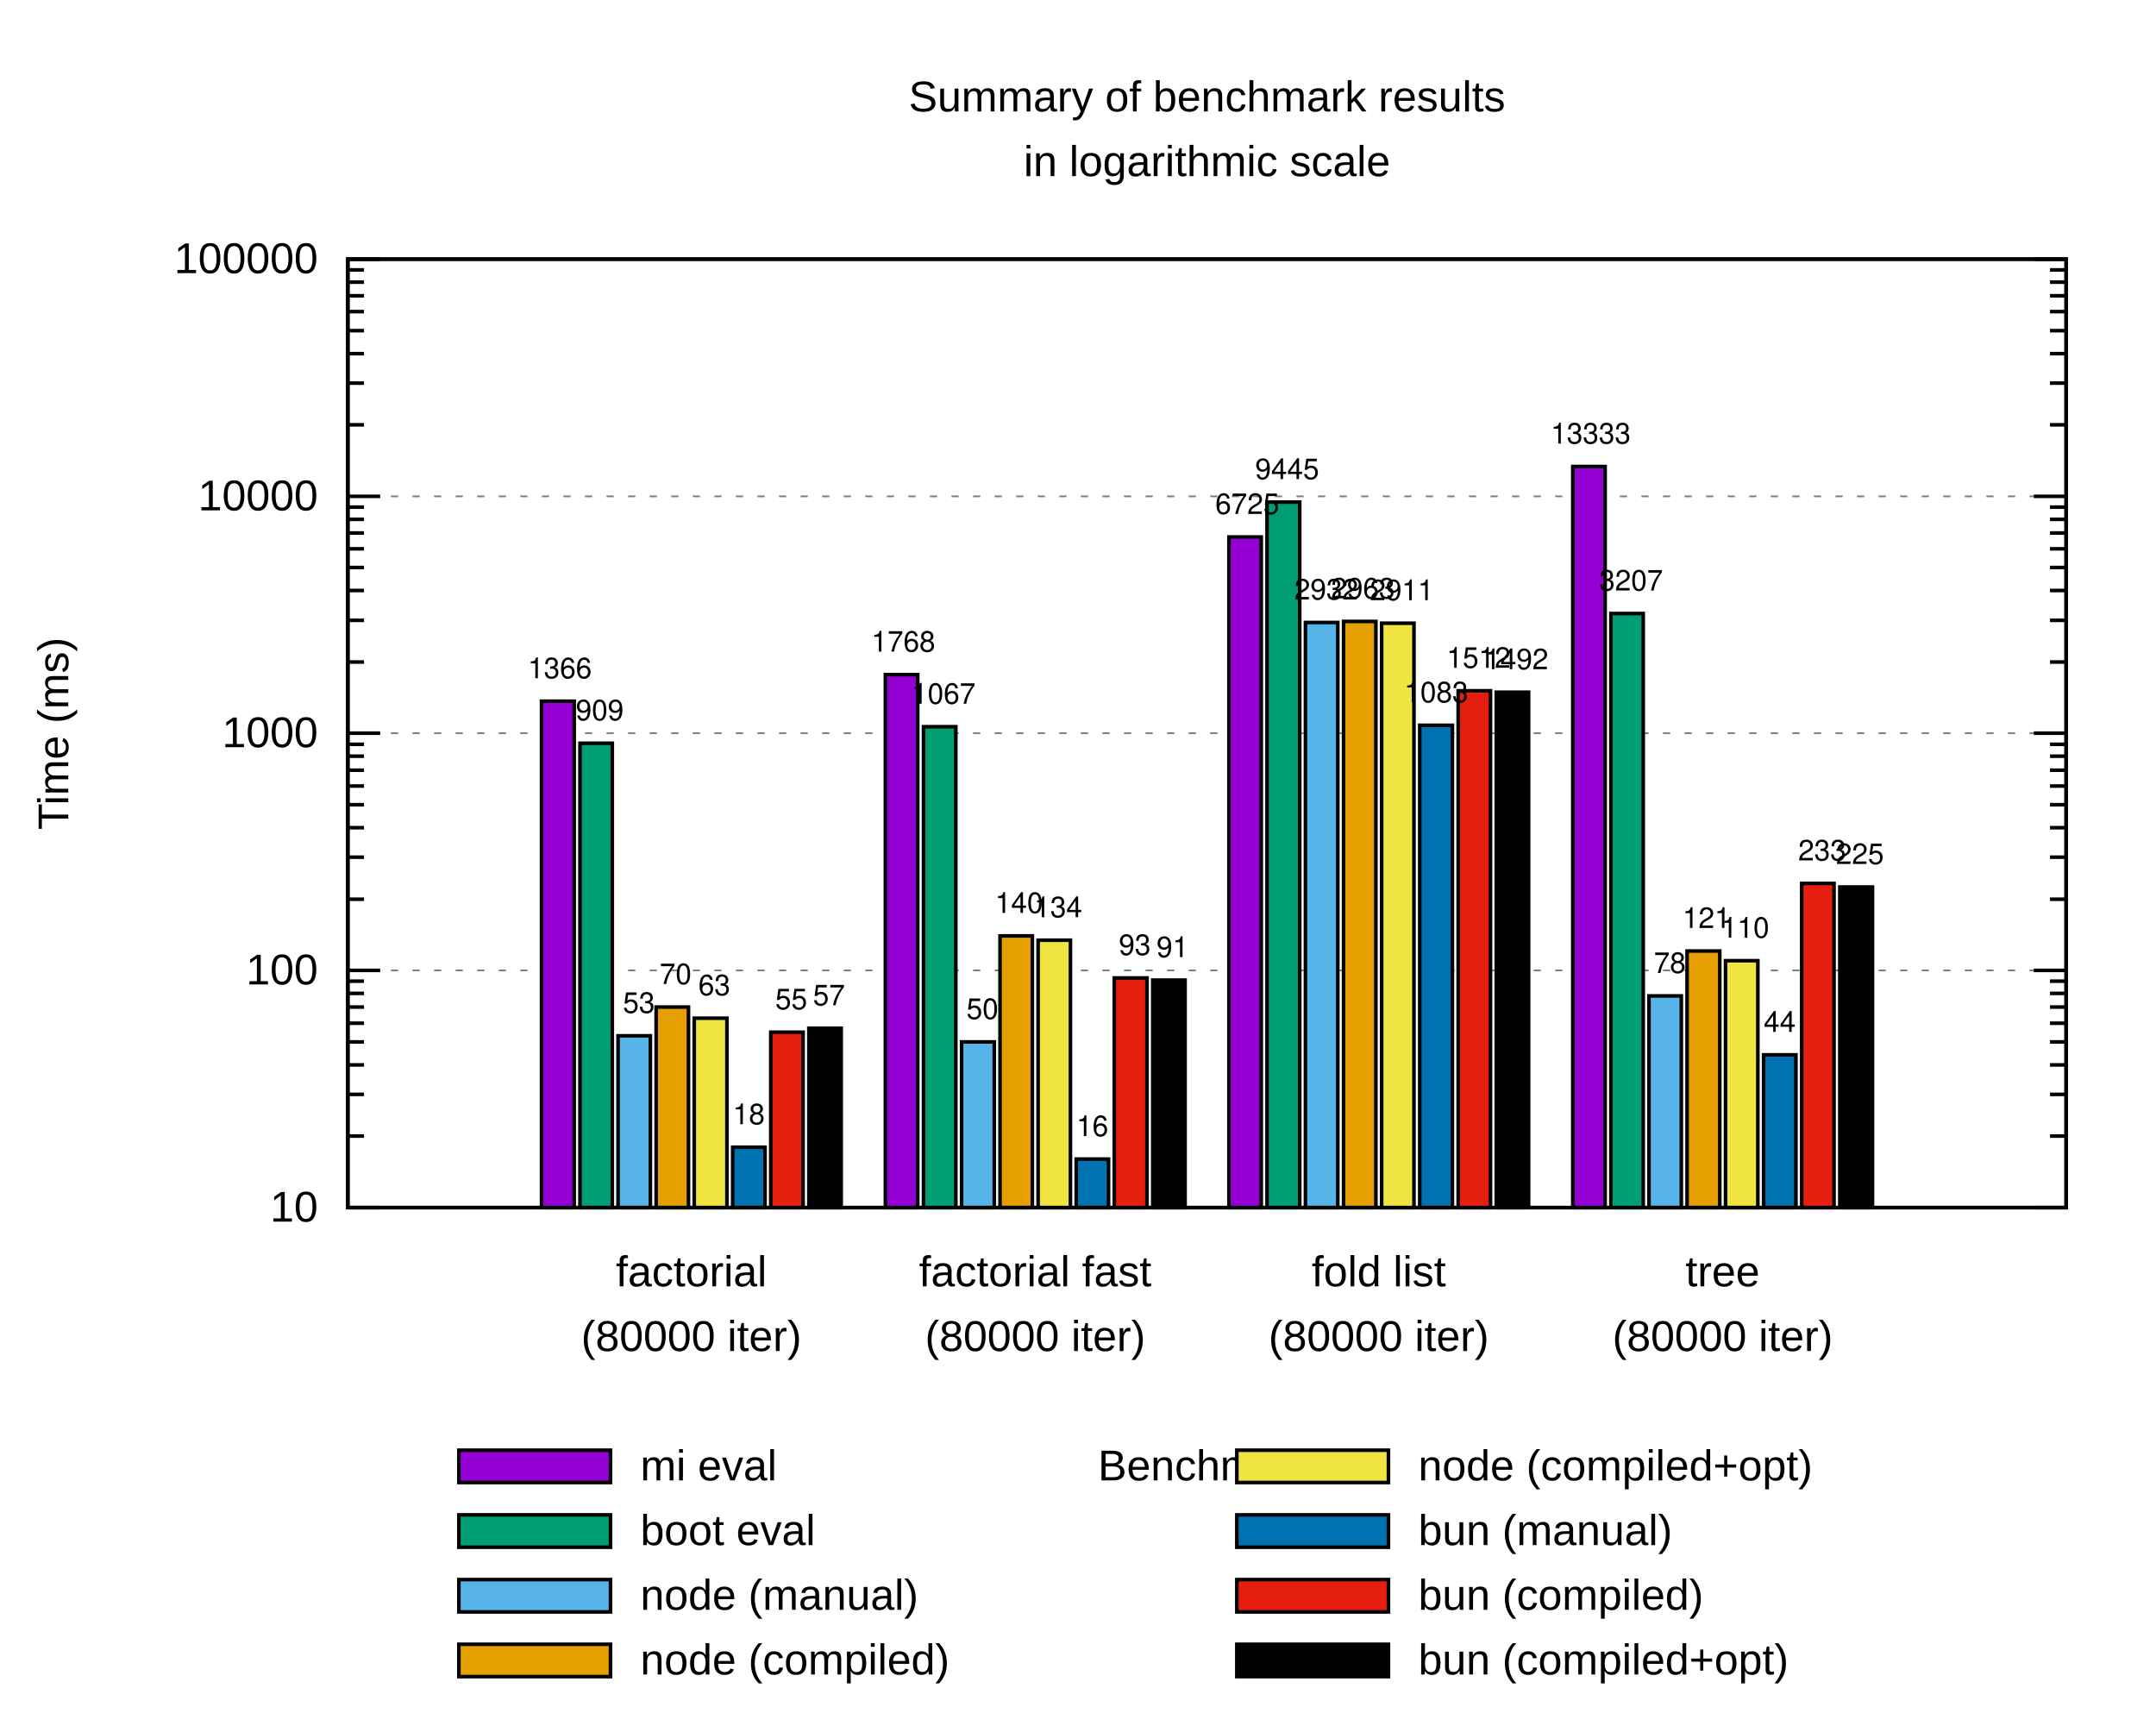
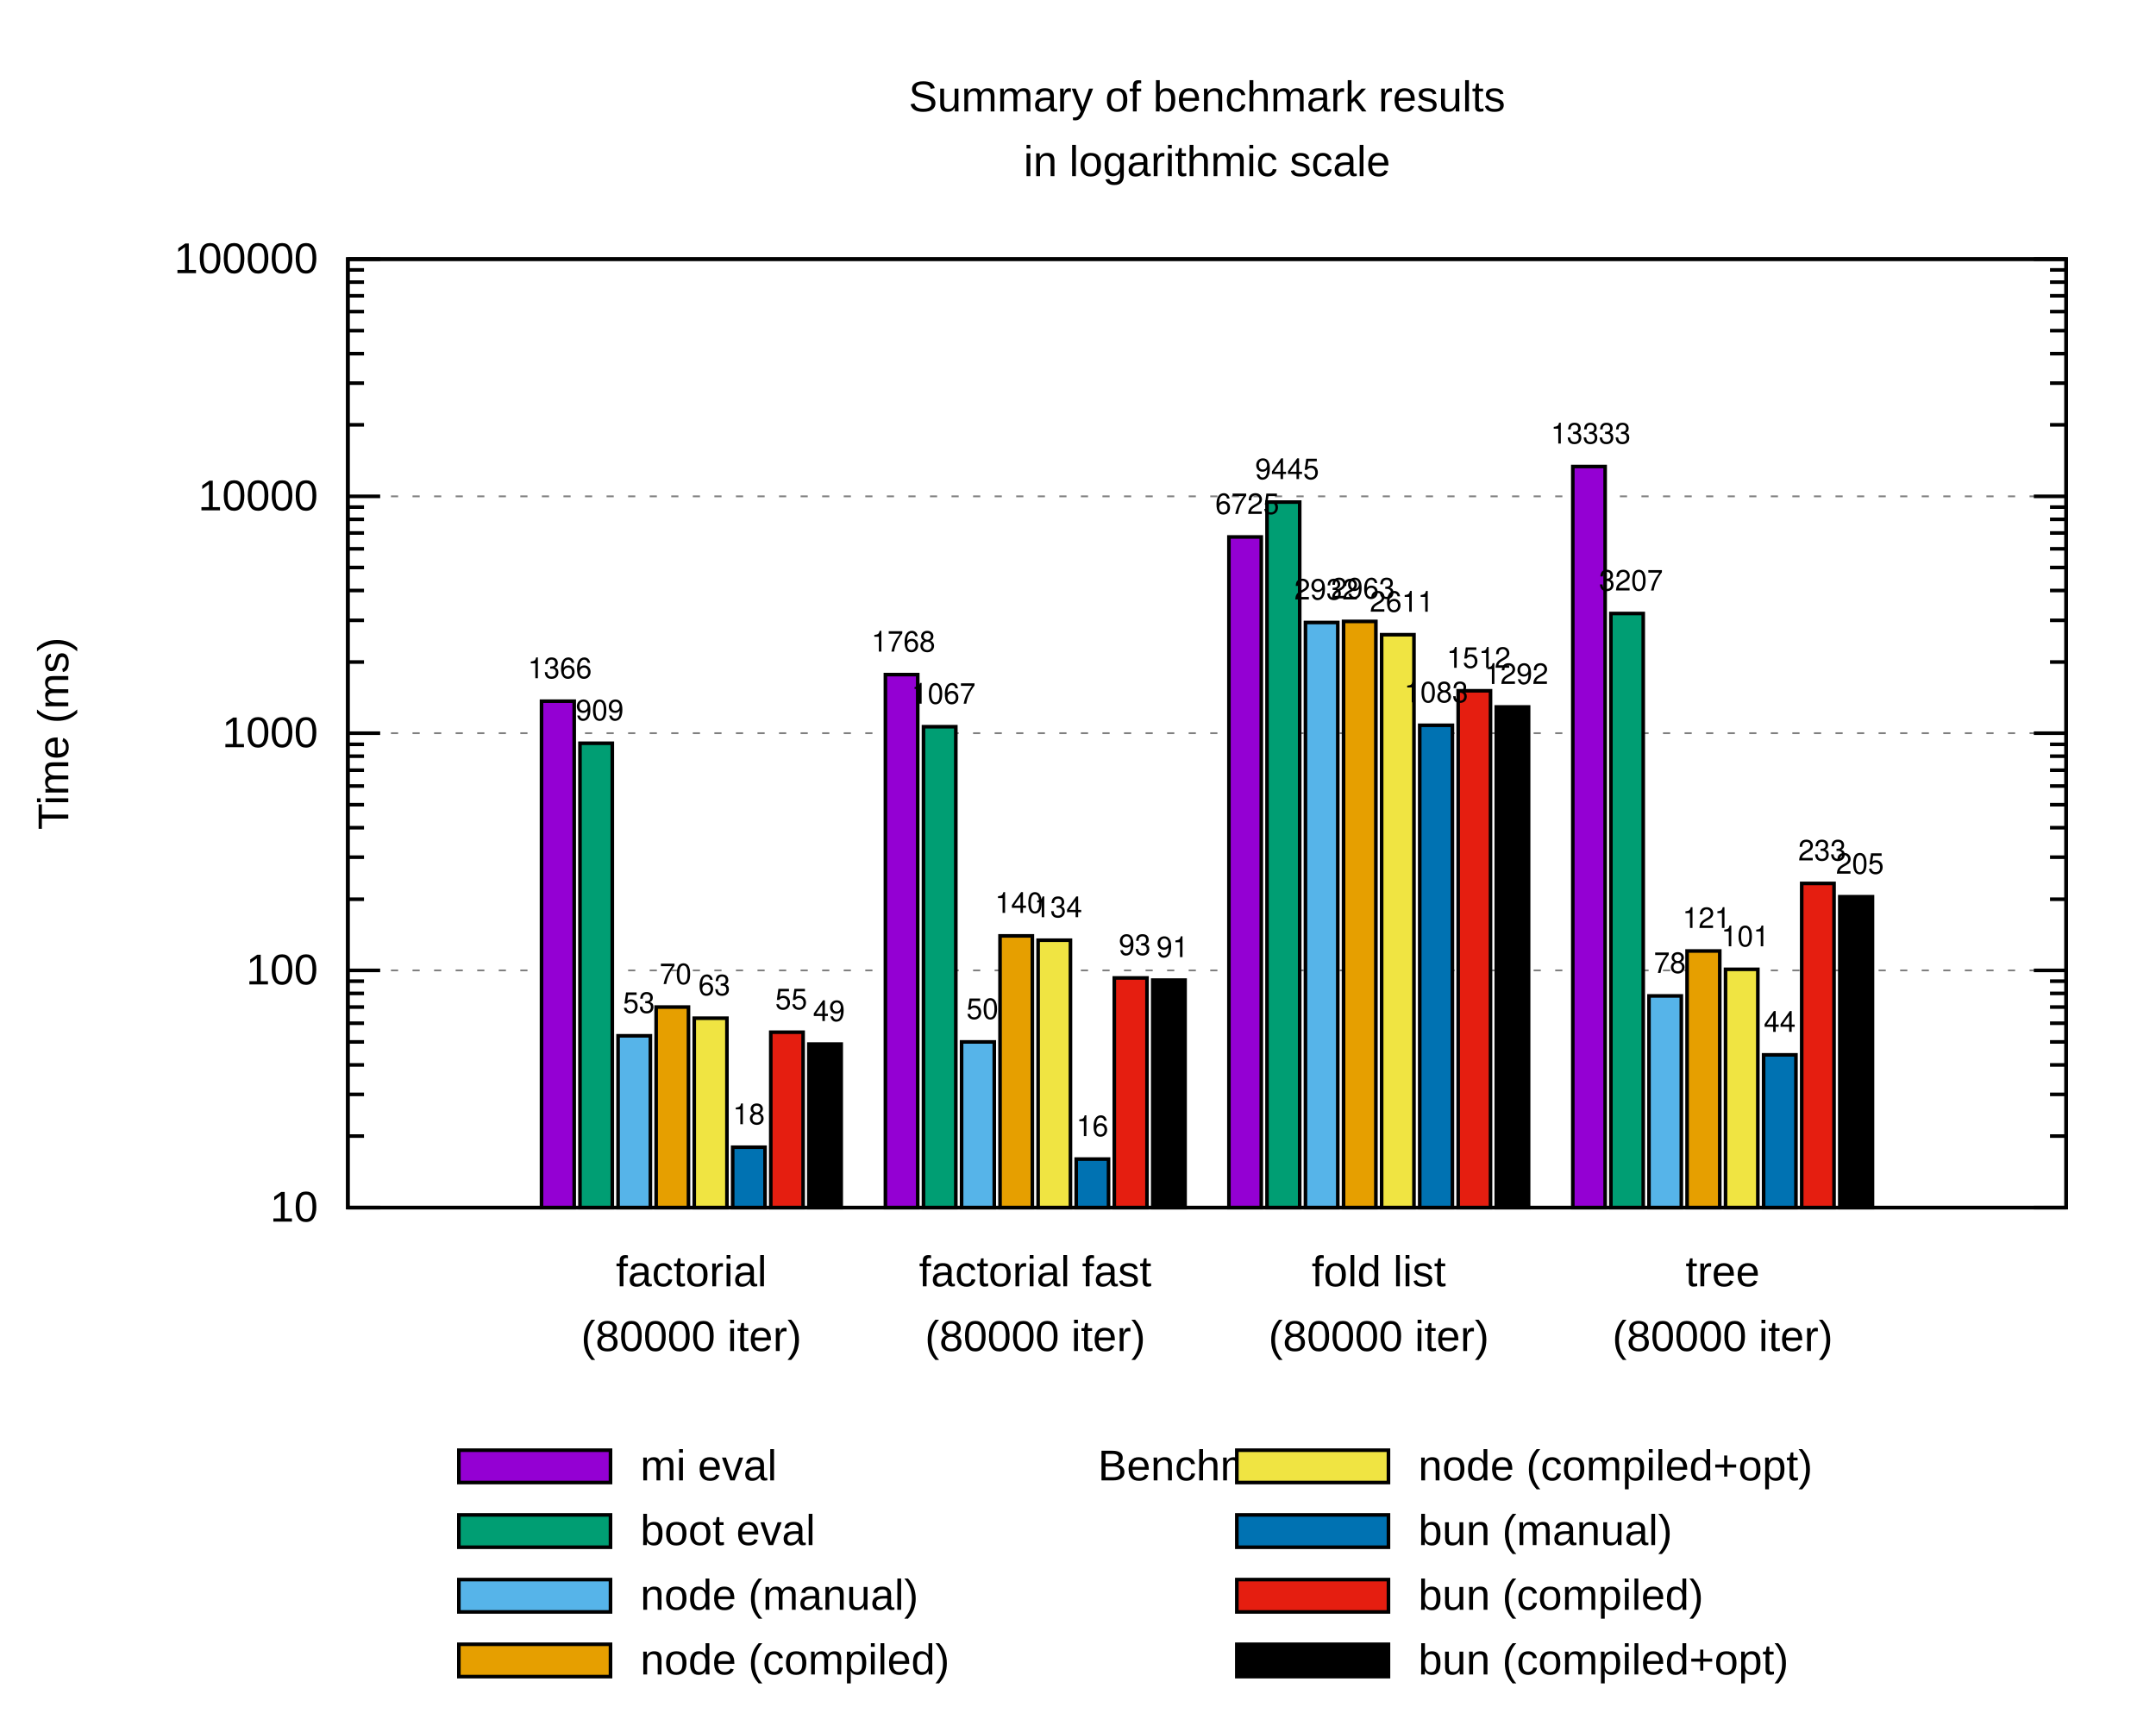
<svg xmlns="http://www.w3.org/2000/svg" xmlns:xlink="http://www.w3.org/1999/xlink" width="600" height="480" viewBox="0 0 600 480">
  <g id="gnuplot_canvas">
    <rect x="0" y="0" width="600" height="480" fill="none" />
    <defs>
      <circle id="gpDot" r="0.5" stroke-width="0.5" stroke="currentColor" />
      <path id="gpPt0" stroke-width="0.222" stroke="currentColor" d="M-1,0 h2 M0,-1 v2" />
      <path id="gpPt1" stroke-width="0.222" stroke="currentColor" d="M-1,-1 L1,1 M1,-1 L-1,1" />
      <path id="gpPt2" stroke-width="0.222" stroke="currentColor" d="M-1,0 L1,0 M0,-1 L0,1 M-1,-1 L1,1 M-1,1 L1,-1" />
      <rect id="gpPt3" stroke-width="0.222" stroke="currentColor" x="-1" y="-1" width="2" height="2" />
      <rect id="gpPt4" stroke-width="0.222" stroke="currentColor" fill="currentColor" x="-1" y="-1" width="2" height="2" />
      <circle id="gpPt5" stroke-width="0.222" stroke="currentColor" cx="0" cy="0" r="1" />
      <use xlink:href="#gpPt5" id="gpPt6" fill="currentColor" stroke="none" />
      <path id="gpPt7" stroke-width="0.222" stroke="currentColor" d="M0,-1.33 L-1.33,0.67 L1.33,0.67 z" />
      <use xlink:href="#gpPt7" id="gpPt8" fill="currentColor" stroke="none" />
      <use xlink:href="#gpPt7" id="gpPt9" stroke="currentColor" transform="rotate(180)" />
      <use xlink:href="#gpPt9" id="gpPt10" fill="currentColor" stroke="none" />
      <use xlink:href="#gpPt3" id="gpPt11" stroke="currentColor" transform="rotate(45)" />
      <use xlink:href="#gpPt11" id="gpPt12" fill="currentColor" stroke="none" />
      <path id="gpPt13" stroke-width="0.222" stroke="currentColor" d="M0,1.330 L1.265,0.411 L0.782,-1.067 L-0.782,-1.076 L-1.265,0.411 z" />
      <use xlink:href="#gpPt13" id="gpPt14" fill="currentColor" stroke="none" />
      <filter id="textbox" filterUnits="objectBoundingBox" x="0" y="0" height="1" width="1">
        <feFlood flood-color="white" flood-opacity="1" result="bgnd" />
        <feComposite in="SourceGraphic" in2="bgnd" operator="atop" />
      </filter>
      <filter id="greybox" filterUnits="objectBoundingBox" x="0" y="0" height="1" width="1">
        <feFlood flood-color="lightgrey" flood-opacity="1" result="grey" />
        <feComposite in="SourceGraphic" in2="grey" operator="atop" />
      </filter>
    </defs>
    <g fill="none" color="white" stroke="currentColor" stroke-width="1.00" stroke-linecap="butt" stroke-linejoin="miter">
</g>
    <g fill="none" color="black" stroke="currentColor" stroke-width="1.00" stroke-linecap="butt" stroke-linejoin="miter">
</g>
    <g fill="none" color="black" stroke="black" stroke-width="0.50" stroke-linecap="butt" stroke-linejoin="miter">
</g>
    <g fill="none" color="gray" stroke="currentColor" stroke-width="0.50" stroke-linecap="butt" stroke-linejoin="miter">
      <path stroke="gray" stroke-dasharray="2,4" class="gridline" d="M96.8,336.0 L575.0,336.0  " />
    </g>
    <g fill="none" color="gray" stroke="gray" stroke-width="1.00" stroke-linecap="butt" stroke-linejoin="miter">
</g>
    <g fill="none" color="black" stroke="currentColor" stroke-width="1.00" stroke-linecap="butt" stroke-linejoin="miter">
      <path stroke="black" d="M96.8,336.0 L105.8,336.0 M575.0,336.0 L566.0,336.0  " />
      <g transform="translate(88.5,339.9)" stroke="none" fill="black" font-family="Arial" font-size="12.00" text-anchor="end">
        <text>
          <tspan font-family="Arial"> 10</tspan>
        </text>
      </g>
    </g>
    <g fill="none" color="black" stroke="currentColor" stroke-width="1.00" stroke-linecap="butt" stroke-linejoin="miter">
      <path stroke="black" d="M96.8,316.1 L101.3,316.1 M575.0,316.1 L570.5,316.1 M96.8,304.5 L101.3,304.5 M575.0,304.5 L570.5,304.5   M96.8,296.3 L101.3,296.3 M575.0,296.3 L570.5,296.3 M96.8,289.9 L101.3,289.9 M575.0,289.9 L570.5,289.9   M96.8,284.7 L101.3,284.7 M575.0,284.7 L570.5,284.7 M96.8,280.2 L101.3,280.2 M575.0,280.2 L570.5,280.2   M96.8,276.4 L101.3,276.4 M575.0,276.4 L570.5,276.4 M96.8,273.0 L101.3,273.0 M575.0,273.0 L570.5,273.0    " />
    </g>
    <g fill="none" color="black" stroke="black" stroke-width="0.50" stroke-linecap="butt" stroke-linejoin="miter">
</g>
    <g fill="none" color="gray" stroke="currentColor" stroke-width="0.50" stroke-linecap="butt" stroke-linejoin="miter">
      <path stroke="gray" stroke-dasharray="2,4" class="gridline" d="M96.8,270.0 L575.0,270.0  " />
    </g>
    <g fill="none" color="gray" stroke="gray" stroke-width="1.00" stroke-linecap="butt" stroke-linejoin="miter">
</g>
    <g fill="none" color="black" stroke="currentColor" stroke-width="1.00" stroke-linecap="butt" stroke-linejoin="miter">
      <path stroke="black" d="M96.8,270.0 L105.8,270.0 M575.0,270.0 L566.0,270.0  " />
      <g transform="translate(88.5,273.9)" stroke="none" fill="black" font-family="Arial" font-size="12.00" text-anchor="end">
        <text>
          <tspan font-family="Arial"> 100</tspan>
        </text>
      </g>
    </g>
    <g fill="none" color="black" stroke="currentColor" stroke-width="1.00" stroke-linecap="butt" stroke-linejoin="miter">
      <path stroke="black" d="M96.8,250.2 L101.3,250.2 M575.0,250.2 L570.5,250.2 M96.8,238.5 L101.3,238.5 M575.0,238.5 L570.5,238.5   M96.8,230.3 L101.3,230.3 M575.0,230.3 L570.5,230.3 M96.8,223.9 L101.3,223.9 M575.0,223.9 L570.5,223.9   M96.8,218.7 L101.3,218.7 M575.0,218.7 L570.5,218.7 M96.8,214.3 L101.3,214.3 M575.0,214.3 L570.5,214.3   M96.8,210.4 L101.3,210.4 M575.0,210.4 L570.5,210.4 M96.8,207.1 L101.3,207.1 M575.0,207.1 L570.5,207.1    " />
    </g>
    <g fill="none" color="black" stroke="black" stroke-width="0.50" stroke-linecap="butt" stroke-linejoin="miter">
</g>
    <g fill="none" color="gray" stroke="currentColor" stroke-width="0.50" stroke-linecap="butt" stroke-linejoin="miter">
      <path stroke="gray" stroke-dasharray="2,4" class="gridline" d="M96.8,204.0 L575.0,204.0  " />
    </g>
    <g fill="none" color="gray" stroke="gray" stroke-width="1.00" stroke-linecap="butt" stroke-linejoin="miter">
</g>
    <g fill="none" color="black" stroke="currentColor" stroke-width="1.00" stroke-linecap="butt" stroke-linejoin="miter">
      <path stroke="black" d="M96.8,204.0 L105.8,204.0 M575.0,204.0 L566.0,204.0  " />
      <g transform="translate(88.5,207.9)" stroke="none" fill="black" font-family="Arial" font-size="12.00" text-anchor="end">
        <text>
          <tspan font-family="Arial"> 1000</tspan>
        </text>
      </g>
    </g>
    <g fill="none" color="black" stroke="currentColor" stroke-width="1.00" stroke-linecap="butt" stroke-linejoin="miter">
      <path stroke="black" d="M96.8,184.2 L101.3,184.2 M575.0,184.2 L570.5,184.2 M96.8,172.6 L101.3,172.6 M575.0,172.6 L570.5,172.6   M96.8,164.3 L101.3,164.3 M575.0,164.3 L570.5,164.3 M96.8,157.9 L101.3,157.9 M575.0,157.9 L570.5,157.9   M96.8,152.7 L101.3,152.7 M575.0,152.7 L570.5,152.7 M96.8,148.3 L101.3,148.3 M575.0,148.3 L570.5,148.3   M96.8,144.5 L101.3,144.5 M575.0,144.5 L570.5,144.5 M96.8,141.1 L101.3,141.1 M575.0,141.1 L570.5,141.1    " />
    </g>
    <g fill="none" color="black" stroke="black" stroke-width="0.50" stroke-linecap="butt" stroke-linejoin="miter">
</g>
    <g fill="none" color="gray" stroke="currentColor" stroke-width="0.50" stroke-linecap="butt" stroke-linejoin="miter">
      <path stroke="gray" stroke-dasharray="2,4" class="gridline" d="M96.8,138.1 L575.0,138.1  " />
    </g>
    <g fill="none" color="gray" stroke="gray" stroke-width="1.00" stroke-linecap="butt" stroke-linejoin="miter">
</g>
    <g fill="none" color="black" stroke="currentColor" stroke-width="1.00" stroke-linecap="butt" stroke-linejoin="miter">
      <path stroke="black" d="M96.8,138.1 L105.8,138.1 M575.0,138.1 L566.0,138.1  " />
      <g transform="translate(88.5,142.0)" stroke="none" fill="black" font-family="Arial" font-size="12.00" text-anchor="end">
        <text>
          <tspan font-family="Arial"> 10000</tspan>
        </text>
      </g>
    </g>
    <g fill="none" color="black" stroke="currentColor" stroke-width="1.00" stroke-linecap="butt" stroke-linejoin="miter">
      <path stroke="black" d="M96.8,118.2 L101.3,118.2 M575.0,118.2 L570.5,118.2 M96.8,106.6 L101.3,106.6 M575.0,106.6 L570.5,106.6   M96.8,98.4 L101.3,98.4 M575.0,98.4 L570.5,98.4 M96.8,92.0 L101.3,92.0 M575.0,92.0 L570.5,92.0   M96.8,86.7 L101.3,86.7 M575.0,86.7 L570.5,86.7 M96.8,82.3 L101.3,82.3 M575.0,82.3 L570.5,82.3   M96.8,78.5 L101.3,78.5 M575.0,78.5 L570.5,78.5 M96.8,75.1 L101.3,75.1 M575.0,75.1 L570.5,75.1    " />
    </g>
    <g fill="none" color="black" stroke="black" stroke-width="0.50" stroke-linecap="butt" stroke-linejoin="miter">
</g>
    <g fill="none" color="gray" stroke="currentColor" stroke-width="0.50" stroke-linecap="butt" stroke-linejoin="miter">
      <path stroke="gray" stroke-dasharray="2,4" class="gridline" d="M96.8,72.1 L575.0,72.1  " />
    </g>
    <g fill="none" color="gray" stroke="gray" stroke-width="1.00" stroke-linecap="butt" stroke-linejoin="miter">
</g>
    <g fill="none" color="black" stroke="currentColor" stroke-width="1.00" stroke-linecap="butt" stroke-linejoin="miter">
      <path stroke="black" d="M96.8,72.1 L105.8,72.1 M575.0,72.1 L566.0,72.1  " />
      <g transform="translate(88.5,76.0)" stroke="none" fill="black" font-family="Arial" font-size="12.00" text-anchor="end">
        <text>
          <tspan font-family="Arial"> 100000</tspan>
        </text>
      </g>
    </g>
    <g fill="none" color="black" stroke="currentColor" stroke-width="1.00" stroke-linecap="butt" stroke-linejoin="miter">
      <path stroke="black" d="M192.4,336.0 M192.4,72.1  " />
      <g transform="translate(192.4,357.9)" stroke="none" fill="black" font-family="Arial" font-size="12.00" text-anchor="middle">
        <text>
          <tspan font-family="Arial">factorial</tspan>
        </text>
      </g>
      <g transform="translate(192.4,375.9)" stroke="none" fill="black" font-family="Arial" font-size="12.00" text-anchor="middle">
        <text>
          <tspan font-family="Arial">(80000 iter)</tspan>
        </text>
      </g>
    </g>
    <g fill="none" color="black" stroke="currentColor" stroke-width="1.00" stroke-linecap="butt" stroke-linejoin="miter">
      <path stroke="black" d="M288.1,336.0 M288.1,72.1  " />
      <g transform="translate(288.1,357.9)" stroke="none" fill="black" font-family="Arial" font-size="12.00" text-anchor="middle">
        <text>
          <tspan font-family="Arial">factorial fast</tspan>
        </text>
      </g>
      <g transform="translate(288.1,375.9)" stroke="none" fill="black" font-family="Arial" font-size="12.00" text-anchor="middle">
        <text>
          <tspan font-family="Arial">(80000 iter)</tspan>
        </text>
      </g>
    </g>
    <g fill="none" color="black" stroke="currentColor" stroke-width="1.00" stroke-linecap="butt" stroke-linejoin="miter">
      <path stroke="black" d="M383.7,336.0 M383.7,72.1  " />
      <g transform="translate(383.7,357.9)" stroke="none" fill="black" font-family="Arial" font-size="12.00" text-anchor="middle">
        <text>
          <tspan font-family="Arial">fold list</tspan>
        </text>
      </g>
      <g transform="translate(383.7,375.9)" stroke="none" fill="black" font-family="Arial" font-size="12.00" text-anchor="middle">
        <text>
          <tspan font-family="Arial">(80000 iter)</tspan>
        </text>
      </g>
    </g>
    <g fill="none" color="black" stroke="currentColor" stroke-width="1.00" stroke-linecap="butt" stroke-linejoin="miter">
      <path stroke="black" d="M479.4,336.0 M479.4,72.1  " />
      <g transform="translate(479.4,357.9)" stroke="none" fill="black" font-family="Arial" font-size="12.00" text-anchor="middle">
        <text>
          <tspan font-family="Arial">tree</tspan>
        </text>
      </g>
      <g transform="translate(479.4,375.9)" stroke="none" fill="black" font-family="Arial" font-size="12.00" text-anchor="middle">
        <text>
          <tspan font-family="Arial">(80000 iter)</tspan>
        </text>
      </g>
    </g>
    <g fill="none" color="black" stroke="currentColor" stroke-width="1.00" stroke-linecap="butt" stroke-linejoin="miter">
</g>
    <g fill="none" color="black" stroke="currentColor" stroke-width="1.00" stroke-linecap="butt" stroke-linejoin="miter">
      <path stroke="black" d="M96.8,72.1 L96.8,336.0 L575.0,336.0 L575.0,72.1 L96.8,72.1 Z  " />
    </g>
    <g fill="none" color="black" stroke="currentColor" stroke-width="1.00" stroke-linecap="butt" stroke-linejoin="miter">
      <g transform="translate(19.0,204.1) rotate(270)" stroke="none" fill="black" font-family="Arial" font-size="12.00" text-anchor="middle">
        <text>
          <tspan font-family="Arial">Time (ms)</tspan>
        </text>
      </g>
    </g>
    <g fill="none" color="black" stroke="currentColor" stroke-width="1.00" stroke-linecap="butt" stroke-linejoin="miter">
      <g transform="translate(335.9,411.9)" stroke="none" fill="black" font-family="Arial" font-size="12.00" text-anchor="middle">
        <text>
          <tspan font-family="Arial">Benchmark</tspan>
        </text>
      </g>
    </g>
    <g fill="none" color="black" stroke="currentColor" stroke-width="1.00" stroke-linecap="butt" stroke-linejoin="miter">
      <g transform="translate(335.9,31.0)" stroke="none" fill="black" font-family="Arial" font-size="12.00" text-anchor="middle">
        <text>
          <tspan font-family="Arial">Summary of benchmark results</tspan>
        </text>
      </g>
      <g transform="translate(335.9,49.0)" stroke="none" fill="black" font-family="Arial" font-size="12.00" text-anchor="middle">
        <text>
          <tspan font-family="Arial">in logarithmic scale</tspan>
        </text>
      </g>
    </g>
    <g fill="none" color="black" stroke="currentColor" stroke-width="1.00" stroke-linecap="butt" stroke-linejoin="miter">
</g>
    <g id="gnuplot_plot_1">
      <g fill="none" color="black" stroke="currentColor" stroke-width="1.00" stroke-linecap="butt" stroke-linejoin="miter">
        <g transform="translate(178.2,411.9)" stroke="none" fill="black" font-family="Arial" font-size="12.00" text-anchor="start">
          <text>
            <tspan font-family="Arial">mi eval</tspan>
          </text>
        </g>
      </g>
      <g fill="none" color="black" stroke="currentColor" stroke-width="1.00" stroke-linecap="butt" stroke-linejoin="miter">
        <g stroke="none" shape-rendering="crispEdges">
          <polygon fill="rgb(148,   0, 211)" points="127.7,412.5 169.9,412.5 169.9,403.5 127.7,403.5 " />
        </g>
        <path stroke="black" d="M127.7,412.5 L169.9,412.5 L169.9,403.5 L127.7,403.5 L127.7,412.5 Z  " />
      </g>
      <g fill="none" color="black" stroke="currentColor" stroke-width="1.00" stroke-linecap="butt" stroke-linejoin="miter">
        <g stroke="none" shape-rendering="crispEdges">
          <polygon fill="rgb(148,   0, 211)" points="150.7,336.0 159.9,336.0 159.9,195.0 150.7,195.0 " />
        </g>
        <path stroke="black" d="M150.7,336.0 L150.7,195.1 L159.8,195.1 L159.8,336.0 L150.7,336.0 Z  " />
      </g>
      <g fill="none" color="black" stroke="currentColor" stroke-width="1.00" stroke-linecap="butt" stroke-linejoin="miter">
        <g stroke="none" shape-rendering="crispEdges">
          <polygon fill="rgb(148,   0, 211)" points="246.4,336.0 255.5,336.0 255.5,187.6 246.4,187.6 " />
        </g>
        <path stroke="black" d="M246.4,336.0 L246.4,187.7 L255.4,187.7 L255.4,336.0 L246.4,336.0 Z  " />
      </g>
      <g fill="none" color="black" stroke="currentColor" stroke-width="1.00" stroke-linecap="butt" stroke-linejoin="miter">
        <g stroke="none" shape-rendering="crispEdges">
          <polygon fill="rgb(148,   0, 211)" points="342.0,336.0 351.1,336.0 351.1,149.3 342.0,149.3 " />
        </g>
        <path stroke="black" d="M342.0,336.0 L342.0,149.4 L351.0,149.4 L351.0,336.0 L342.0,336.0 Z  " />
      </g>
      <g fill="none" color="black" stroke="currentColor" stroke-width="1.00" stroke-linecap="butt" stroke-linejoin="miter">
        <g stroke="none" shape-rendering="crispEdges">
          <polygon fill="rgb(148,   0, 211)" points="437.7,336.0 446.8,336.0 446.8,129.7 437.7,129.7 " />
        </g>
        <path stroke="black" d="M437.7,336.0 L437.7,129.8 L446.7,129.8 L446.7,336.0 L437.7,336.0 Z  " />
      </g>
      <g fill="none" color="black" stroke="currentColor" stroke-width="1.00" stroke-linecap="butt" stroke-linejoin="miter">
</g>
    </g>
    <g id="gnuplot_plot_2">
      <g fill="none" color="black" stroke="currentColor" stroke-width="1.00" stroke-linecap="butt" stroke-linejoin="miter">
        <g transform="translate(178.2,429.9)" stroke="none" fill="black" font-family="Arial" font-size="12.00" text-anchor="start">
          <text>
            <tspan font-family="Arial">boot eval</tspan>
          </text>
        </g>
      </g>
      <g fill="none" color="black" stroke="currentColor" stroke-width="1.00" stroke-linecap="butt" stroke-linejoin="miter">
        <g stroke="none" shape-rendering="crispEdges">
          <polygon fill="rgb(  0, 158, 115)" points="127.7,430.5 169.9,430.5 169.9,421.5 127.7,421.5 " />
        </g>
        <path stroke="black" d="M127.7,430.5 L169.9,430.5 L169.9,421.5 L127.7,421.5 L127.7,430.5 Z  " />
      </g>
      <g fill="none" color="black" stroke="currentColor" stroke-width="1.00" stroke-linecap="butt" stroke-linejoin="miter">
        <g stroke="none" shape-rendering="crispEdges">
          <polygon fill="rgb(  0, 158, 115)" points="161.4,336.0 170.5,336.0 170.5,206.7 161.4,206.7 " />
        </g>
        <path stroke="black" d="M161.4,336.0 L161.4,206.8 L170.4,206.8 L170.4,336.0 L161.4,336.0 Z  " />
      </g>
      <g fill="none" color="black" stroke="currentColor" stroke-width="1.00" stroke-linecap="butt" stroke-linejoin="miter">
        <g stroke="none" shape-rendering="crispEdges">
          <polygon fill="rgb(  0, 158, 115)" points="257.0,336.0 266.1,336.0 266.1,202.1 257.0,202.1 " />
        </g>
        <path stroke="black" d="M257.0,336.0 L257.0,202.2 L266.0,202.2 L266.0,336.0 L257.0,336.0 Z  " />
      </g>
      <g fill="none" color="black" stroke="currentColor" stroke-width="1.00" stroke-linecap="butt" stroke-linejoin="miter">
        <g stroke="none" shape-rendering="crispEdges">
          <polygon fill="rgb(  0, 158, 115)" points="352.6,336.0 361.8,336.0 361.8,139.6 352.6,139.6 " />
        </g>
        <path stroke="black" d="M352.6,336.0 L352.6,139.7 L361.7,139.7 L361.7,336.0 L352.6,336.0 Z  " />
      </g>
      <g fill="none" color="black" stroke="currentColor" stroke-width="1.00" stroke-linecap="butt" stroke-linejoin="miter">
        <g stroke="none" shape-rendering="crispEdges">
          <polygon fill="rgb(  0, 158, 115)" points="448.3,336.0 457.4,336.0 457.4,170.6 448.3,170.6 " />
        </g>
        <path stroke="black" d="M448.3,336.0 L448.3,170.7 L457.3,170.7 L457.3,336.0 L448.3,336.0 Z  " />
      </g>
      <g fill="none" color="black" stroke="currentColor" stroke-width="1.00" stroke-linecap="butt" stroke-linejoin="miter">
</g>
    </g>
    <g id="gnuplot_plot_3">
      <g fill="none" color="black" stroke="currentColor" stroke-width="1.00" stroke-linecap="butt" stroke-linejoin="miter">
        <g transform="translate(178.2,447.9)" stroke="none" fill="black" font-family="Arial" font-size="12.00" text-anchor="start">
          <text>
            <tspan font-family="Arial">node (manual)</tspan>
          </text>
        </g>
      </g>
      <g fill="none" color="black" stroke="currentColor" stroke-width="1.00" stroke-linecap="butt" stroke-linejoin="miter">
        <g stroke="none" shape-rendering="crispEdges">
          <polygon fill="rgb( 86, 180, 233)" points="127.7,448.5 169.9,448.5 169.9,439.5 127.7,439.5 " />
        </g>
        <path stroke="black" d="M127.7,448.5 L169.9,448.5 L169.9,439.5 L127.7,439.5 L127.7,448.5 Z  " />
      </g>
      <g fill="none" color="black" stroke="currentColor" stroke-width="1.00" stroke-linecap="butt" stroke-linejoin="miter">
        <g stroke="none" shape-rendering="crispEdges">
          <polygon fill="rgb( 86, 180, 233)" points="172.0,336.0 181.1,336.0 181.1,288.1 172.0,288.1 " />
        </g>
        <path stroke="black" d="M172.0,336.0 L172.0,288.2 L181.0,288.2 L181.0,336.0 L172.0,336.0 Z  " />
      </g>
      <g fill="none" color="black" stroke="currentColor" stroke-width="1.00" stroke-linecap="butt" stroke-linejoin="miter">
        <g stroke="none" shape-rendering="crispEdges">
          <polygon fill="rgb( 86, 180, 233)" points="267.6,336.0 276.8,336.0 276.8,289.8 267.6,289.8 " />
        </g>
        <path stroke="black" d="M267.6,336.0 L267.6,289.9 L276.7,289.9 L276.7,336.0 L267.6,336.0 Z  " />
      </g>
      <g fill="none" color="black" stroke="currentColor" stroke-width="1.00" stroke-linecap="butt" stroke-linejoin="miter">
        <g stroke="none" shape-rendering="crispEdges">
          <polygon fill="rgb( 86, 180, 233)" points="363.3,336.0 372.4,336.0 372.4,173.1 363.3,173.1 " />
        </g>
        <path stroke="black" d="M363.3,336.0 L363.3,173.2 L372.3,173.2 L372.3,336.0 L363.3,336.0 Z  " />
      </g>
      <g fill="none" color="black" stroke="currentColor" stroke-width="1.00" stroke-linecap="butt" stroke-linejoin="miter">
        <g stroke="none" shape-rendering="crispEdges">
          <polygon fill="rgb( 86, 180, 233)" points="458.9,336.0 468.0,336.0 468.0,277.0 458.9,277.0 " />
        </g>
        <path stroke="black" d="M458.9,336.0 L458.9,277.1 L467.9,277.1 L467.9,336.0 L458.9,336.0 Z  " />
      </g>
      <g fill="none" color="black" stroke="currentColor" stroke-width="1.00" stroke-linecap="butt" stroke-linejoin="miter">
</g>
    </g>
    <g id="gnuplot_plot_4">
      <g fill="none" color="black" stroke="currentColor" stroke-width="1.00" stroke-linecap="butt" stroke-linejoin="miter">
        <g transform="translate(178.2,465.9)" stroke="none" fill="black" font-family="Arial" font-size="12.00" text-anchor="start">
          <text>
            <tspan font-family="Arial">node (compiled)</tspan>
          </text>
        </g>
      </g>
      <g fill="none" color="black" stroke="currentColor" stroke-width="1.00" stroke-linecap="butt" stroke-linejoin="miter">
        <g stroke="none" shape-rendering="crispEdges">
          <polygon fill="rgb(230, 159,   0)" points="127.7,466.5 169.9,466.5 169.9,457.5 127.7,457.5 " />
        </g>
        <path stroke="black" d="M127.7,466.5 L169.9,466.5 L169.9,457.5 L127.7,457.5 L127.7,466.5 Z  " />
      </g>
      <g fill="none" color="black" stroke="currentColor" stroke-width="1.00" stroke-linecap="butt" stroke-linejoin="miter">
        <g stroke="none" shape-rendering="crispEdges">
          <polygon fill="rgb(230, 159,   0)" points="182.6,336.0 191.7,336.0 191.7,280.1 182.6,280.1 " />
        </g>
        <path stroke="black" d="M182.6,336.0 L182.6,280.2 L191.6,280.2 L191.6,336.0 L182.6,336.0 Z  " />
      </g>
      <g fill="none" color="black" stroke="currentColor" stroke-width="1.00" stroke-linecap="butt" stroke-linejoin="miter">
        <g stroke="none" shape-rendering="crispEdges">
          <polygon fill="rgb(230, 159,   0)" points="278.3,336.0 287.4,336.0 287.4,260.3 278.3,260.3 " />
        </g>
        <path stroke="black" d="M278.3,336.0 L278.3,260.4 L287.3,260.4 L287.3,336.0 L278.3,336.0 Z  " />
      </g>
      <g fill="none" color="black" stroke="currentColor" stroke-width="1.00" stroke-linecap="butt" stroke-linejoin="miter">
        <g stroke="none" shape-rendering="crispEdges">
          <polygon fill="rgb(230, 159,   0)" points="373.9,336.0 383.0,336.0 383.0,172.8 373.9,172.8 " />
        </g>
        <path stroke="black" d="M373.9,336.0 L373.9,172.9 L382.9,172.9 L382.9,336.0 L373.9,336.0 Z  " />
      </g>
      <g fill="none" color="black" stroke="currentColor" stroke-width="1.00" stroke-linecap="butt" stroke-linejoin="miter">
        <g stroke="none" shape-rendering="crispEdges">
          <polygon fill="rgb(230, 159,   0)" points="469.5,336.0 478.7,336.0 478.7,264.5 469.5,264.5 " />
        </g>
        <path stroke="black" d="M469.5,336.0 L469.5,264.6 L478.6,264.6 L478.6,336.0 L469.5,336.0 Z  " />
      </g>
      <g fill="none" color="black" stroke="currentColor" stroke-width="1.00" stroke-linecap="butt" stroke-linejoin="miter">
</g>
    </g>
    <g id="gnuplot_plot_5">
      <g fill="none" color="black" stroke="currentColor" stroke-width="1.00" stroke-linecap="butt" stroke-linejoin="miter">
        <g transform="translate(394.7,411.9)" stroke="none" fill="black" font-family="Arial" font-size="12.00" text-anchor="start">
          <text>
            <tspan font-family="Arial">node (compiled+opt)</tspan>
          </text>
        </g>
      </g>
      <g fill="none" color="black" stroke="currentColor" stroke-width="1.00" stroke-linecap="butt" stroke-linejoin="miter">
        <g stroke="none" shape-rendering="crispEdges">
          <polygon fill="rgb(240, 228,  66)" points="344.2,412.5 386.4,412.5 386.4,403.5 344.2,403.5 " />
        </g>
        <path stroke="black" d="M344.2,412.5 L386.4,412.5 L386.4,403.5 L344.2,403.5 L344.2,412.5 Z  " />
      </g>
      <g fill="none" color="black" stroke="currentColor" stroke-width="1.00" stroke-linecap="butt" stroke-linejoin="miter">
        <g stroke="none" shape-rendering="crispEdges">
          <polygon fill="rgb(240, 228,  66)" points="193.2,336.0 202.4,336.0 202.4,283.2 193.2,283.2 " />
        </g>
        <path stroke="black" d="M193.2,336.0 L193.2,283.3 L202.3,283.3 L202.3,336.0 L193.2,336.0 Z  " />
      </g>
      <g fill="none" color="black" stroke="currentColor" stroke-width="1.00" stroke-linecap="butt" stroke-linejoin="miter">
        <g stroke="none" shape-rendering="crispEdges">
          <polygon fill="rgb(240, 228,  66)" points="288.9,336.0 298.0,336.0 298.0,261.5 288.9,261.5 " />
        </g>
        <path stroke="black" d="M288.9,336.0 L288.9,261.6 L297.9,261.6 L297.9,336.0 L288.9,336.0 Z  " />
      </g>
      <g fill="none" color="black" stroke="currentColor" stroke-width="1.00" stroke-linecap="butt" stroke-linejoin="miter">
        <g stroke="none" shape-rendering="crispEdges">
-           <polygon fill="rgb(240, 228,  66)" points="384.5,336.0 393.6,336.0 393.6,173.3 384.5,173.3 " />
-         </g>
-         <path stroke="black" d="M384.5,336.0 L384.5,173.4 L393.5,173.4 L393.5,336.0 L384.5,336.0 Z  " />
-       </g>
-       <g fill="none" color="black" stroke="currentColor" stroke-width="1.00" stroke-linecap="butt" stroke-linejoin="miter">
-         <g stroke="none" shape-rendering="crispEdges">
-           <polygon fill="rgb(240, 228,  66)" points="480.2,336.0 489.3,336.0 489.3,267.2 480.2,267.2 " />
-         </g>
-         <path stroke="black" d="M480.2,336.0 L480.2,267.3 L489.2,267.3 L489.2,336.0 L480.2,336.0 Z  " />
+           <polygon fill="rgb(240, 228,  66)" points="384.5,336.0 393.6,336.0 393.6,176.5 384.5,176.5 " />
+         </g>
+         <path stroke="black" d="M384.5,336.0 L384.5,176.6 L393.5,176.6 L393.5,336.0 L384.5,336.0 Z  " />
+       </g>
+       <g fill="none" color="black" stroke="currentColor" stroke-width="1.00" stroke-linecap="butt" stroke-linejoin="miter">
+         <g stroke="none" shape-rendering="crispEdges">
+           <polygon fill="rgb(240, 228,  66)" points="480.2,336.0 489.3,336.0 489.3,269.6 480.2,269.6 " />
+         </g>
+         <path stroke="black" d="M480.2,336.0 L480.2,269.7 L489.2,269.7 L489.2,336.0 L480.2,336.0 Z  " />
      </g>
      <g fill="none" color="black" stroke="currentColor" stroke-width="1.00" stroke-linecap="butt" stroke-linejoin="miter">
</g>
    </g>
    <g id="gnuplot_plot_6">
      <g fill="none" color="black" stroke="currentColor" stroke-width="1.00" stroke-linecap="butt" stroke-linejoin="miter">
        <g transform="translate(394.7,429.9)" stroke="none" fill="black" font-family="Arial" font-size="12.00" text-anchor="start">
          <text>
            <tspan font-family="Arial">bun (manual)</tspan>
          </text>
        </g>
      </g>
      <g fill="none" color="black" stroke="currentColor" stroke-width="1.00" stroke-linecap="butt" stroke-linejoin="miter">
        <g stroke="none" shape-rendering="crispEdges">
          <polygon fill="rgb(  0, 114, 178)" points="344.2,430.5 386.4,430.5 386.4,421.5 344.2,421.5 " />
        </g>
        <path stroke="black" d="M344.2,430.5 L386.4,430.5 L386.4,421.5 L344.2,421.5 L344.2,430.5 Z  " />
      </g>
      <g fill="none" color="black" stroke="currentColor" stroke-width="1.00" stroke-linecap="butt" stroke-linejoin="miter">
        <g stroke="none" shape-rendering="crispEdges">
          <polygon fill="rgb(  0, 114, 178)" points="203.9,336.0 213.0,336.0 213.0,319.1 203.9,319.1 " />
        </g>
        <path stroke="black" d="M203.9,336.0 L203.9,319.2 L212.9,319.2 L212.9,336.0 L203.9,336.0 Z  " />
      </g>
      <g fill="none" color="black" stroke="currentColor" stroke-width="1.00" stroke-linecap="butt" stroke-linejoin="miter">
        <g stroke="none" shape-rendering="crispEdges">
          <polygon fill="rgb(  0, 114, 178)" points="299.5,336.0 308.6,336.0 308.6,322.4 299.5,322.4 " />
        </g>
        <path stroke="black" d="M299.5,336.0 L299.5,322.5 L308.5,322.5 L308.5,336.0 L299.5,336.0 Z  " />
      </g>
      <g fill="none" color="black" stroke="currentColor" stroke-width="1.00" stroke-linecap="butt" stroke-linejoin="miter">
        <g stroke="none" shape-rendering="crispEdges">
          <polygon fill="rgb(  0, 114, 178)" points="395.1,336.0 404.3,336.0 404.3,201.7 395.1,201.7 " />
        </g>
        <path stroke="black" d="M395.1,336.0 L395.1,201.8 L404.2,201.8 L404.2,336.0 L395.1,336.0 Z  " />
      </g>
      <g fill="none" color="black" stroke="currentColor" stroke-width="1.00" stroke-linecap="butt" stroke-linejoin="miter">
        <g stroke="none" shape-rendering="crispEdges">
          <polygon fill="rgb(  0, 114, 178)" points="490.8,336.0 499.9,336.0 499.9,293.4 490.8,293.4 " />
        </g>
        <path stroke="black" d="M490.8,336.0 L490.8,293.5 L499.8,293.5 L499.8,336.0 L490.8,336.0 Z  " />
      </g>
      <g fill="none" color="black" stroke="currentColor" stroke-width="1.00" stroke-linecap="butt" stroke-linejoin="miter">
</g>
    </g>
    <g id="gnuplot_plot_7">
      <g fill="none" color="black" stroke="currentColor" stroke-width="1.00" stroke-linecap="butt" stroke-linejoin="miter">
        <g transform="translate(394.7,447.9)" stroke="none" fill="black" font-family="Arial" font-size="12.00" text-anchor="start">
          <text>
            <tspan font-family="Arial">bun (compiled)</tspan>
          </text>
        </g>
      </g>
      <g fill="none" color="black" stroke="currentColor" stroke-width="1.00" stroke-linecap="butt" stroke-linejoin="miter">
        <g stroke="none" shape-rendering="crispEdges">
          <polygon fill="rgb(229,  30,  16)" points="344.2,448.5 386.4,448.5 386.4,439.5 344.2,439.5 " />
        </g>
        <path stroke="black" d="M344.2,448.5 L386.4,448.5 L386.4,439.5 L344.2,439.5 L344.2,448.5 Z  " />
      </g>
      <g fill="none" color="black" stroke="currentColor" stroke-width="1.00" stroke-linecap="butt" stroke-linejoin="miter">
        <g stroke="none" shape-rendering="crispEdges">
          <polygon fill="rgb(229,  30,  16)" points="214.5,336.0 223.6,336.0 223.6,287.1 214.5,287.1 " />
        </g>
        <path stroke="black" d="M214.5,336.0 L214.5,287.2 L223.5,287.2 L223.5,336.0 L214.5,336.0 Z  " />
      </g>
      <g fill="none" color="black" stroke="currentColor" stroke-width="1.00" stroke-linecap="butt" stroke-linejoin="miter">
        <g stroke="none" shape-rendering="crispEdges">
          <polygon fill="rgb(229,  30,  16)" points="310.1,336.0 319.3,336.0 319.3,272.0 310.1,272.0 " />
        </g>
        <path stroke="black" d="M310.1,336.0 L310.1,272.1 L319.2,272.1 L319.2,336.0 L310.1,336.0 Z  " />
      </g>
      <g fill="none" color="black" stroke="currentColor" stroke-width="1.00" stroke-linecap="butt" stroke-linejoin="miter">
        <g stroke="none" shape-rendering="crispEdges">
          <polygon fill="rgb(229,  30,  16)" points="405.8,336.0 414.9,336.0 414.9,192.1 405.8,192.1 " />
        </g>
        <path stroke="black" d="M405.8,336.0 L405.8,192.2 L414.8,192.2 L414.8,336.0 L405.8,336.0 Z  " />
      </g>
      <g fill="none" color="black" stroke="currentColor" stroke-width="1.00" stroke-linecap="butt" stroke-linejoin="miter">
        <g stroke="none" shape-rendering="crispEdges">
          <polygon fill="rgb(229,  30,  16)" points="501.4,336.0 510.5,336.0 510.5,245.7 501.4,245.7 " />
        </g>
        <path stroke="black" d="M501.4,336.0 L501.4,245.8 L510.4,245.8 L510.4,336.0 L501.4,336.0 Z  " />
      </g>
      <g fill="none" color="black" stroke="currentColor" stroke-width="1.00" stroke-linecap="butt" stroke-linejoin="miter">
</g>
    </g>
    <g id="gnuplot_plot_8">
      <g fill="none" color="black" stroke="currentColor" stroke-width="1.00" stroke-linecap="butt" stroke-linejoin="miter">
        <g transform="translate(394.7,465.9)" stroke="none" fill="black" font-family="Arial" font-size="12.00" text-anchor="start">
          <text>
            <tspan font-family="Arial">bun (compiled+opt)</tspan>
          </text>
        </g>
      </g>
      <g fill="none" color="black" stroke="currentColor" stroke-width="1.00" stroke-linecap="butt" stroke-linejoin="miter">
        <g stroke="none" shape-rendering="crispEdges">
          <polygon fill="rgb(  0,   0,   0)" points="344.2,466.5 386.4,466.5 386.4,457.5 344.2,457.5 " />
        </g>
        <path stroke="black" d="M344.2,466.5 L386.4,466.5 L386.4,457.5 L344.2,457.5 L344.2,466.5 Z  " />
      </g>
      <g fill="none" color="black" stroke="currentColor" stroke-width="1.00" stroke-linecap="butt" stroke-linejoin="miter">
        <g stroke="none" shape-rendering="crispEdges">
-           <polygon fill="rgb(  0,   0,   0)" points="225.1,336.0 234.2,336.0 234.2,286.0 225.1,286.0 " />
-         </g>
-         <path stroke="black" d="M225.1,336.0 L225.1,286.1 L234.1,286.1 L234.1,336.0 L225.1,336.0 Z  " />
+           <polygon fill="rgb(  0,   0,   0)" points="225.1,336.0 234.2,336.0 234.2,290.4 225.1,290.4 " />
+         </g>
+         <path stroke="black" d="M225.1,336.0 L225.1,290.5 L234.1,290.5 L234.1,336.0 L225.1,336.0 Z  " />
      </g>
      <g fill="none" color="black" stroke="currentColor" stroke-width="1.00" stroke-linecap="butt" stroke-linejoin="miter">
        <g stroke="none" shape-rendering="crispEdges">
          <polygon fill="rgb(  0,   0,   0)" points="320.8,336.0 329.9,336.0 329.9,272.6 320.8,272.6 " />
        </g>
        <path stroke="black" d="M320.8,336.0 L320.8,272.7 L329.8,272.7 L329.8,336.0 L320.8,336.0 Z  " />
      </g>
      <g fill="none" color="black" stroke="currentColor" stroke-width="1.00" stroke-linecap="butt" stroke-linejoin="miter">
        <g stroke="none" shape-rendering="crispEdges">
-           <polygon fill="rgb(  0,   0,   0)" points="416.4,336.0 425.5,336.0 425.5,192.5 416.4,192.5 " />
-         </g>
-         <path stroke="black" d="M416.4,336.0 L416.4,192.6 L425.4,192.6 L425.4,336.0 L416.4,336.0 Z  " />
-       </g>
-       <g fill="none" color="black" stroke="currentColor" stroke-width="1.00" stroke-linecap="butt" stroke-linejoin="miter">
-         <g stroke="none" shape-rendering="crispEdges">
-           <polygon fill="rgb(  0,   0,   0)" points="512.0,336.0 521.2,336.0 521.2,246.7 512.0,246.7 " />
-         </g>
-         <path stroke="black" d="M512.0,336.0 L512.0,246.8 L521.1,246.8 L521.1,336.0 L512.0,336.0 Z  " />
+           <polygon fill="rgb(  0,   0,   0)" points="416.4,336.0 425.5,336.0 425.5,196.6 416.4,196.6 " />
+         </g>
+         <path stroke="black" d="M416.4,336.0 L416.4,196.7 L425.4,196.7 L425.4,336.0 L416.4,336.0 Z  " />
+       </g>
+       <g fill="none" color="black" stroke="currentColor" stroke-width="1.00" stroke-linecap="butt" stroke-linejoin="miter">
+         <g stroke="none" shape-rendering="crispEdges">
+           <polygon fill="rgb(  0,   0,   0)" points="512.0,336.0 521.2,336.0 521.2,249.4 512.0,249.4 " />
+         </g>
+         <path stroke="black" d="M512.0,336.0 L512.0,249.5 L521.1,249.5 L521.1,336.0 L512.0,336.0 Z  " />
      </g>
      <g fill="none" color="black" stroke="currentColor" stroke-width="1.00" stroke-linecap="butt" stroke-linejoin="miter">
</g>
    </g>
    <g id="gnuplot_plot_9">
      <g fill="none" color="black" stroke="currentColor" stroke-width="1.00" stroke-linecap="butt" stroke-linejoin="miter">
        <g transform="translate(155.8,188.7)" stroke="none" fill="black" font-family="Helvetica" font-size="8.00" text-anchor="middle">
          <text>
            <tspan font-family="Helvetica">1366</tspan>
          </text>
        </g>
        <g transform="translate(251.4,181.3)" stroke="none" fill="black" font-family="Helvetica" font-size="8.00" text-anchor="middle">
          <text>
            <tspan font-family="Helvetica">1768</tspan>
          </text>
        </g>
        <g transform="translate(347.1,143.0)" stroke="none" fill="black" font-family="Helvetica" font-size="8.00" text-anchor="middle">
          <text>
            <tspan font-family="Helvetica">6725</tspan>
          </text>
        </g>
        <g transform="translate(442.7,123.4)" stroke="none" fill="black" font-family="Helvetica" font-size="8.00" text-anchor="middle">
          <text>
            <tspan font-family="Helvetica">13333</tspan>
          </text>
        </g>
      </g>
    </g>
    <g id="gnuplot_plot_10">
      <g fill="none" color="black" stroke="currentColor" stroke-width="1.00" stroke-linecap="butt" stroke-linejoin="miter">
        <g transform="translate(166.9,200.4)" stroke="none" fill="black" font-family="Helvetica" font-size="8.00" text-anchor="middle">
          <text>
            <tspan font-family="Helvetica">909</tspan>
          </text>
        </g>
        <g transform="translate(262.6,195.8)" stroke="none" fill="black" font-family="Helvetica" font-size="8.00" text-anchor="middle">
          <text>
            <tspan font-family="Helvetica">1067</tspan>
          </text>
        </g>
        <g transform="translate(358.2,133.3)" stroke="none" fill="black" font-family="Helvetica" font-size="8.00" text-anchor="middle">
          <text>
            <tspan font-family="Helvetica">9445</tspan>
          </text>
        </g>
        <g transform="translate(453.9,164.3)" stroke="none" fill="black" font-family="Helvetica" font-size="8.00" text-anchor="middle">
          <text>
            <tspan font-family="Helvetica">3207</tspan>
          </text>
        </g>
      </g>
    </g>
    <g id="gnuplot_plot_11">
      <g fill="none" color="black" stroke="currentColor" stroke-width="1.00" stroke-linecap="butt" stroke-linejoin="miter">
        <g transform="translate(177.8,281.8)" stroke="none" fill="black" font-family="Helvetica" font-size="8.00" text-anchor="middle">
          <text>
            <tspan font-family="Helvetica">53</tspan>
          </text>
        </g>
        <g transform="translate(273.4,283.5)" stroke="none" fill="black" font-family="Helvetica" font-size="8.00" text-anchor="middle">
          <text>
            <tspan font-family="Helvetica">50</tspan>
          </text>
        </g>
        <g transform="translate(369.1,166.8)" stroke="none" fill="black" font-family="Helvetica" font-size="8.00" text-anchor="middle">
          <text>
            <tspan font-family="Helvetica">2932</tspan>
          </text>
        </g>
        <g transform="translate(464.7,270.7)" stroke="none" fill="black" font-family="Helvetica" font-size="8.00" text-anchor="middle">
          <text>
            <tspan font-family="Helvetica">78</tspan>
          </text>
        </g>
      </g>
    </g>
    <g id="gnuplot_plot_12">
      <g fill="none" color="black" stroke="currentColor" stroke-width="1.00" stroke-linecap="butt" stroke-linejoin="miter">
        <g transform="translate(188.0,273.8)" stroke="none" fill="black" font-family="Helvetica" font-size="8.00" text-anchor="middle">
          <text>
            <tspan font-family="Helvetica">70</tspan>
          </text>
        </g>
        <g transform="translate(283.6,254.0)" stroke="none" fill="black" font-family="Helvetica" font-size="8.00" text-anchor="middle">
          <text>
            <tspan font-family="Helvetica">140</tspan>
          </text>
        </g>
        <g transform="translate(379.3,166.5)" stroke="none" fill="black" font-family="Helvetica" font-size="8.00" text-anchor="middle">
          <text>
            <tspan font-family="Helvetica">2963</tspan>
          </text>
        </g>
        <g transform="translate(474.9,258.2)" stroke="none" fill="black" font-family="Helvetica" font-size="8.00" text-anchor="middle">
          <text>
            <tspan font-family="Helvetica">121</tspan>
          </text>
        </g>
      </g>
    </g>
    <g id="gnuplot_plot_13">
      <g fill="none" color="black" stroke="currentColor" stroke-width="1.00" stroke-linecap="butt" stroke-linejoin="miter">
        <g transform="translate(198.8,276.9)" stroke="none" fill="black" font-family="Helvetica" font-size="8.00" text-anchor="middle">
          <text>
            <tspan font-family="Helvetica">63</tspan>
          </text>
        </g>
        <g transform="translate(294.5,255.2)" stroke="none" fill="black" font-family="Helvetica" font-size="8.00" text-anchor="middle">
          <text>
            <tspan font-family="Helvetica">134</tspan>
          </text>
        </g>
-         <g transform="translate(390.1,167.0)" stroke="none" fill="black" font-family="Helvetica" font-size="8.00" text-anchor="middle">
-           <text>
-             <tspan font-family="Helvetica">2911</tspan>
-           </text>
-         </g>
-         <g transform="translate(485.7,260.9)" stroke="none" fill="black" font-family="Helvetica" font-size="8.00" text-anchor="middle">
-           <text>
-             <tspan font-family="Helvetica">110</tspan>
+         <g transform="translate(390.1,170.2)" stroke="none" fill="black" font-family="Helvetica" font-size="8.00" text-anchor="middle">
+           <text>
+             <tspan font-family="Helvetica">2611</tspan>
+           </text>
+         </g>
+         <g transform="translate(485.7,263.3)" stroke="none" fill="black" font-family="Helvetica" font-size="8.00" text-anchor="middle">
+           <text>
+             <tspan font-family="Helvetica">101</tspan>
          </text>
        </g>
      </g>
    </g>
    <g id="gnuplot_plot_14">
      <g fill="none" color="black" stroke="currentColor" stroke-width="1.00" stroke-linecap="butt" stroke-linejoin="miter">
        <g transform="translate(208.4,312.8)" stroke="none" fill="black" font-family="Helvetica" font-size="8.00" text-anchor="middle">
          <text>
            <tspan font-family="Helvetica">18</tspan>
          </text>
        </g>
        <g transform="translate(304.0,316.1)" stroke="none" fill="black" font-family="Helvetica" font-size="8.00" text-anchor="middle">
          <text>
            <tspan font-family="Helvetica">16</tspan>
          </text>
        </g>
        <g transform="translate(399.7,195.4)" stroke="none" fill="black" font-family="Helvetica" font-size="8.00" text-anchor="middle">
          <text>
            <tspan font-family="Helvetica">1083</tspan>
          </text>
        </g>
        <g transform="translate(495.3,287.1)" stroke="none" fill="black" font-family="Helvetica" font-size="8.00" text-anchor="middle">
          <text>
            <tspan font-family="Helvetica">44</tspan>
          </text>
        </g>
      </g>
    </g>
    <g id="gnuplot_plot_15">
      <g fill="none" color="black" stroke="currentColor" stroke-width="1.00" stroke-linecap="butt" stroke-linejoin="miter">
        <g transform="translate(220.2,280.8)" stroke="none" fill="black" font-family="Helvetica" font-size="8.00" text-anchor="middle">
          <text>
            <tspan font-family="Helvetica">55</tspan>
          </text>
        </g>
        <g transform="translate(315.8,265.7)" stroke="none" fill="black" font-family="Helvetica" font-size="8.00" text-anchor="middle">
          <text>
            <tspan font-family="Helvetica">93</tspan>
          </text>
        </g>
        <g transform="translate(411.5,185.8)" stroke="none" fill="black" font-family="Helvetica" font-size="8.00" text-anchor="middle">
          <text>
            <tspan font-family="Helvetica">1512</tspan>
          </text>
        </g>
        <g transform="translate(507.1,239.4)" stroke="none" fill="black" font-family="Helvetica" font-size="8.00" text-anchor="middle">
          <text>
            <tspan font-family="Helvetica">233</tspan>
          </text>
        </g>
      </g>
    </g>
    <g id="gnuplot_plot_16">
      <g fill="none" color="black" stroke="currentColor" stroke-width="1.00" stroke-linecap="butt" stroke-linejoin="miter">
-         <g transform="translate(230.7,279.7)" stroke="none" fill="black" font-family="Helvetica" font-size="8.00" text-anchor="middle">
-           <text>
-             <tspan font-family="Helvetica">57</tspan>
+         <g transform="translate(230.7,284.1)" stroke="none" fill="black" font-family="Helvetica" font-size="8.00" text-anchor="middle">
+           <text>
+             <tspan font-family="Helvetica">49</tspan>
          </text>
        </g>
        <g transform="translate(326.3,266.3)" stroke="none" fill="black" font-family="Helvetica" font-size="8.00" text-anchor="middle">
          <text>
            <tspan font-family="Helvetica">91</tspan>
          </text>
        </g>
-         <g transform="translate(422.0,186.2)" stroke="none" fill="black" font-family="Helvetica" font-size="8.00" text-anchor="middle">
-           <text>
-             <tspan font-family="Helvetica">1492</tspan>
-           </text>
-         </g>
-         <g transform="translate(517.6,240.4)" stroke="none" fill="black" font-family="Helvetica" font-size="8.00" text-anchor="middle">
-           <text>
-             <tspan font-family="Helvetica">225</tspan>
+         <g transform="translate(422.0,190.3)" stroke="none" fill="black" font-family="Helvetica" font-size="8.00" text-anchor="middle">
+           <text>
+             <tspan font-family="Helvetica">1292</tspan>
+           </text>
+         </g>
+         <g transform="translate(517.6,243.1)" stroke="none" fill="black" font-family="Helvetica" font-size="8.00" text-anchor="middle">
+           <text>
+             <tspan font-family="Helvetica">205</tspan>
          </text>
        </g>
      </g>
    </g>
    <g fill="none" color="white" stroke="black" stroke-width="2.00" stroke-linecap="butt" stroke-linejoin="miter">
</g>
    <g fill="none" color="black" stroke="currentColor" stroke-width="2.00" stroke-linecap="butt" stroke-linejoin="miter">
</g>
    <g fill="none" color="black" stroke="black" stroke-width="1.00" stroke-linecap="butt" stroke-linejoin="miter">
</g>
    <g fill="none" color="black" stroke="currentColor" stroke-width="1.00" stroke-linecap="butt" stroke-linejoin="miter">
      <path stroke="black" d="M96.8,72.1 L96.8,336.0 L575.0,336.0 L575.0,72.1 L96.8,72.1 Z  " />
    </g>
    <g fill="none" color="black" stroke="currentColor" stroke-width="1.00" stroke-linecap="butt" stroke-linejoin="miter">
</g>
  </g>
</svg>
